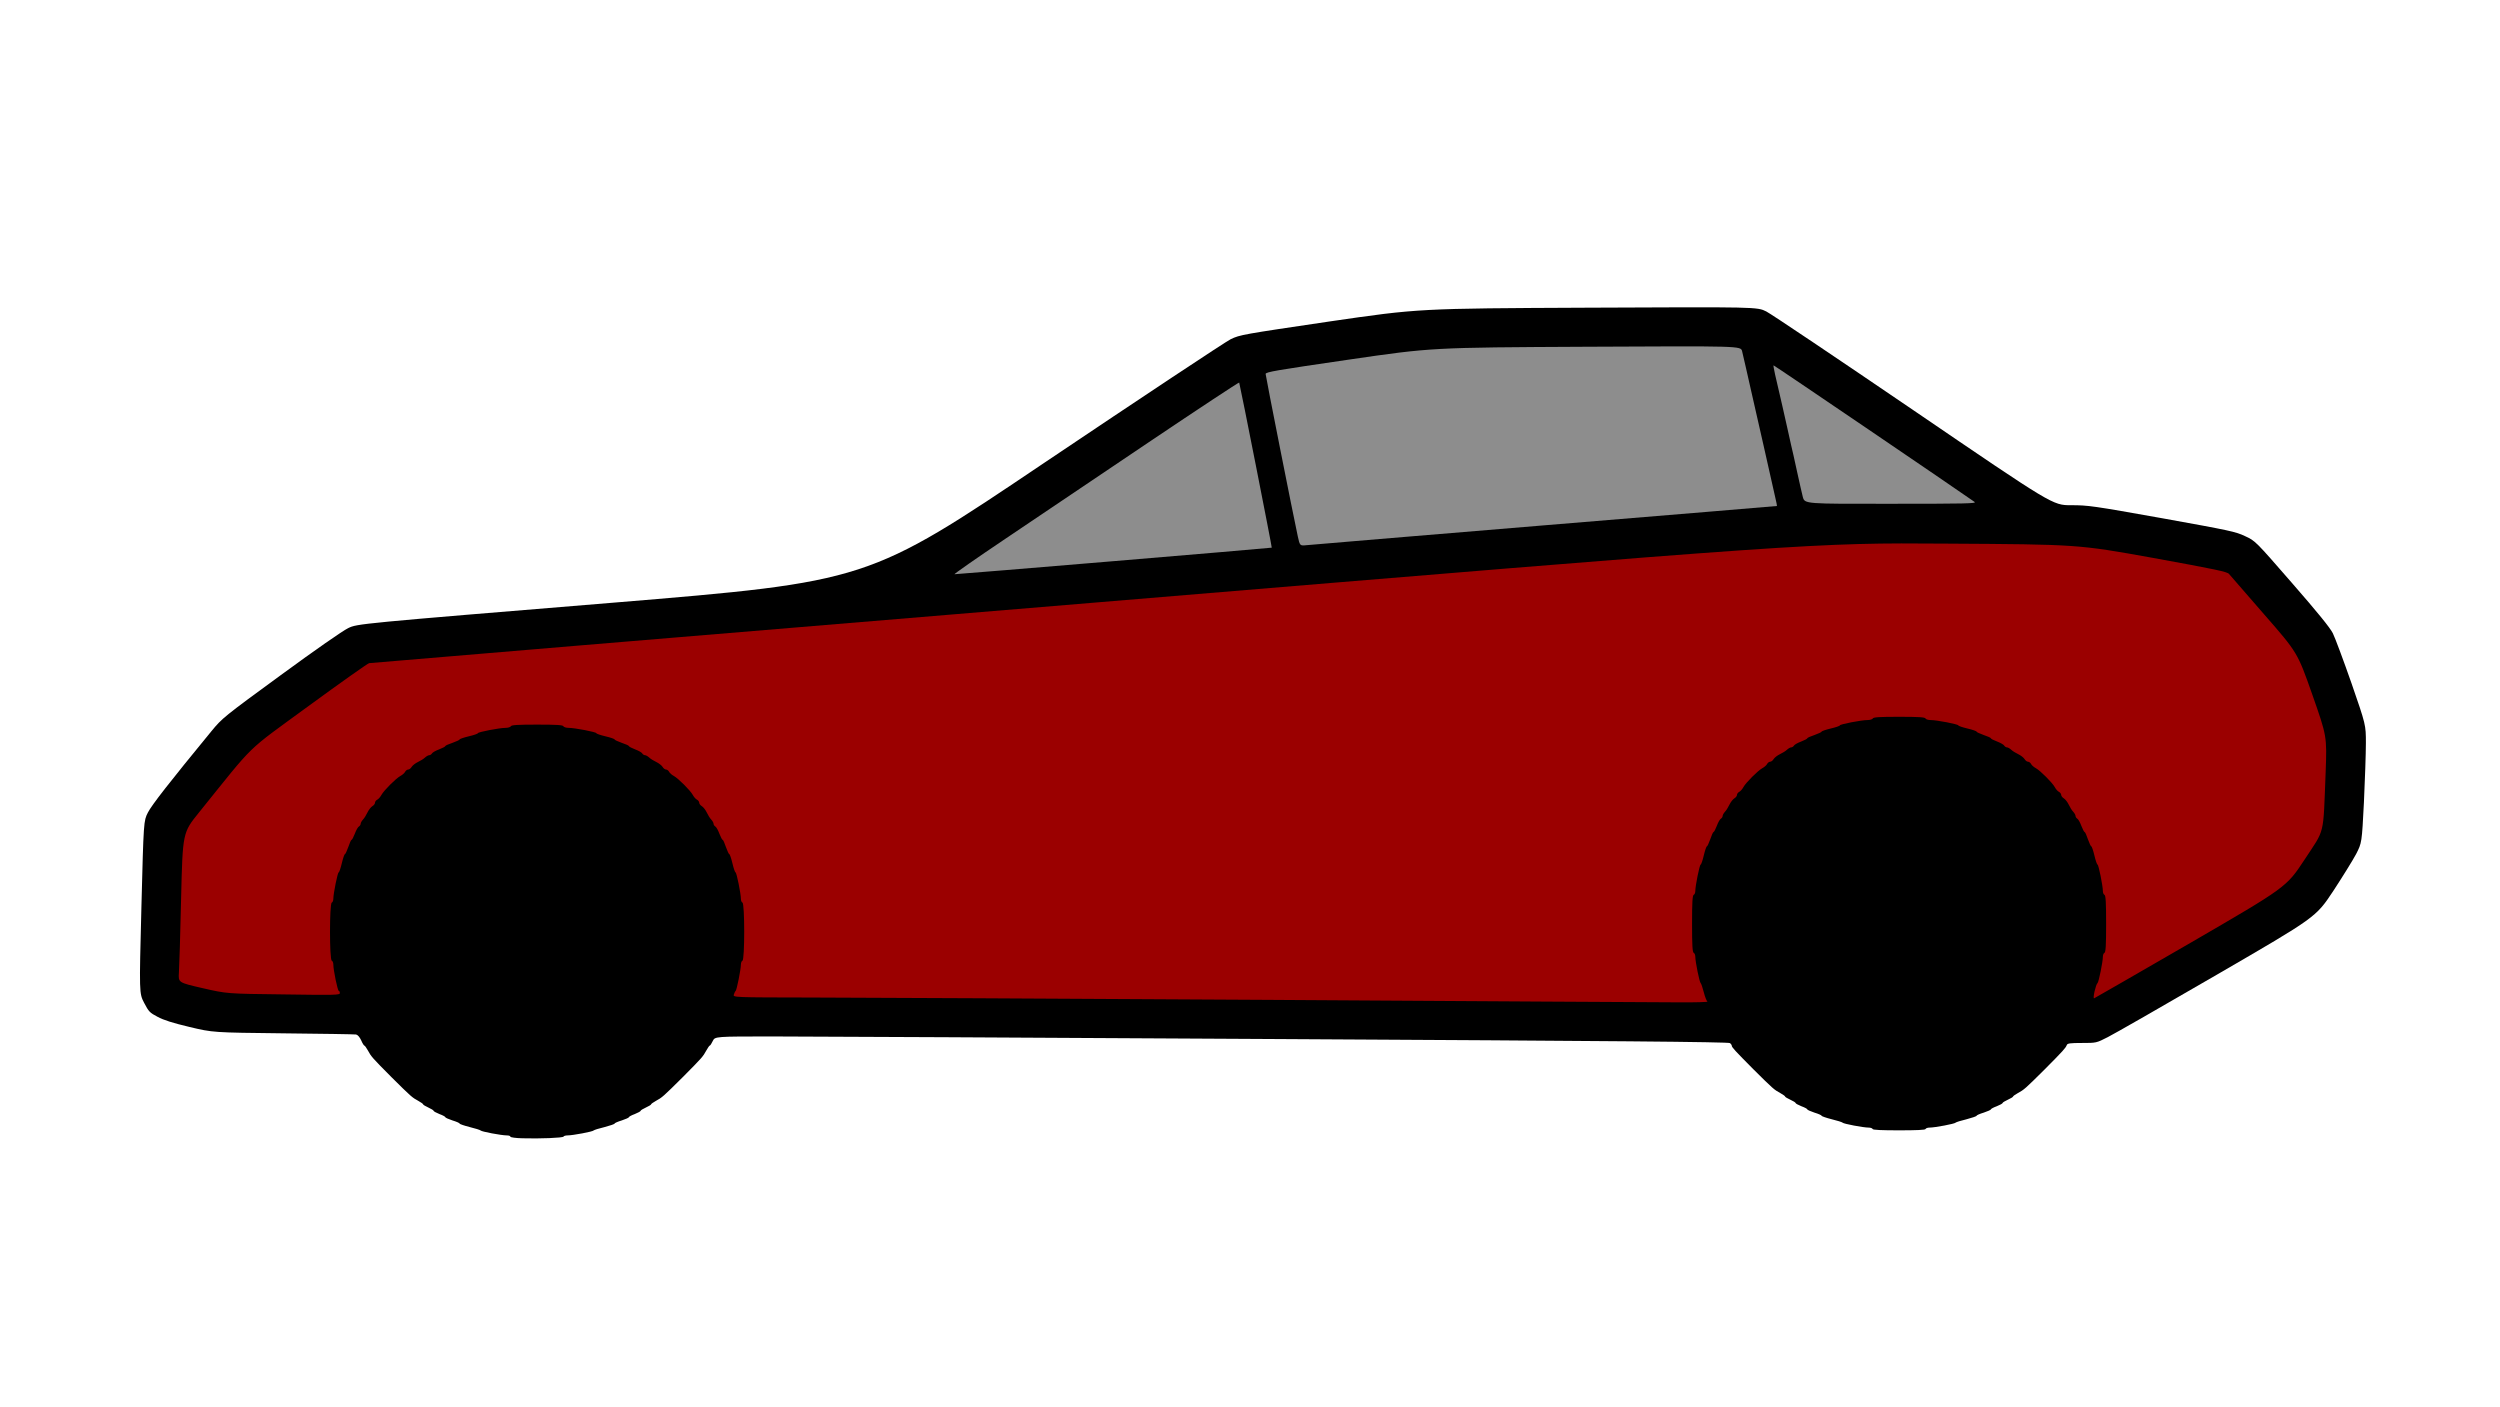
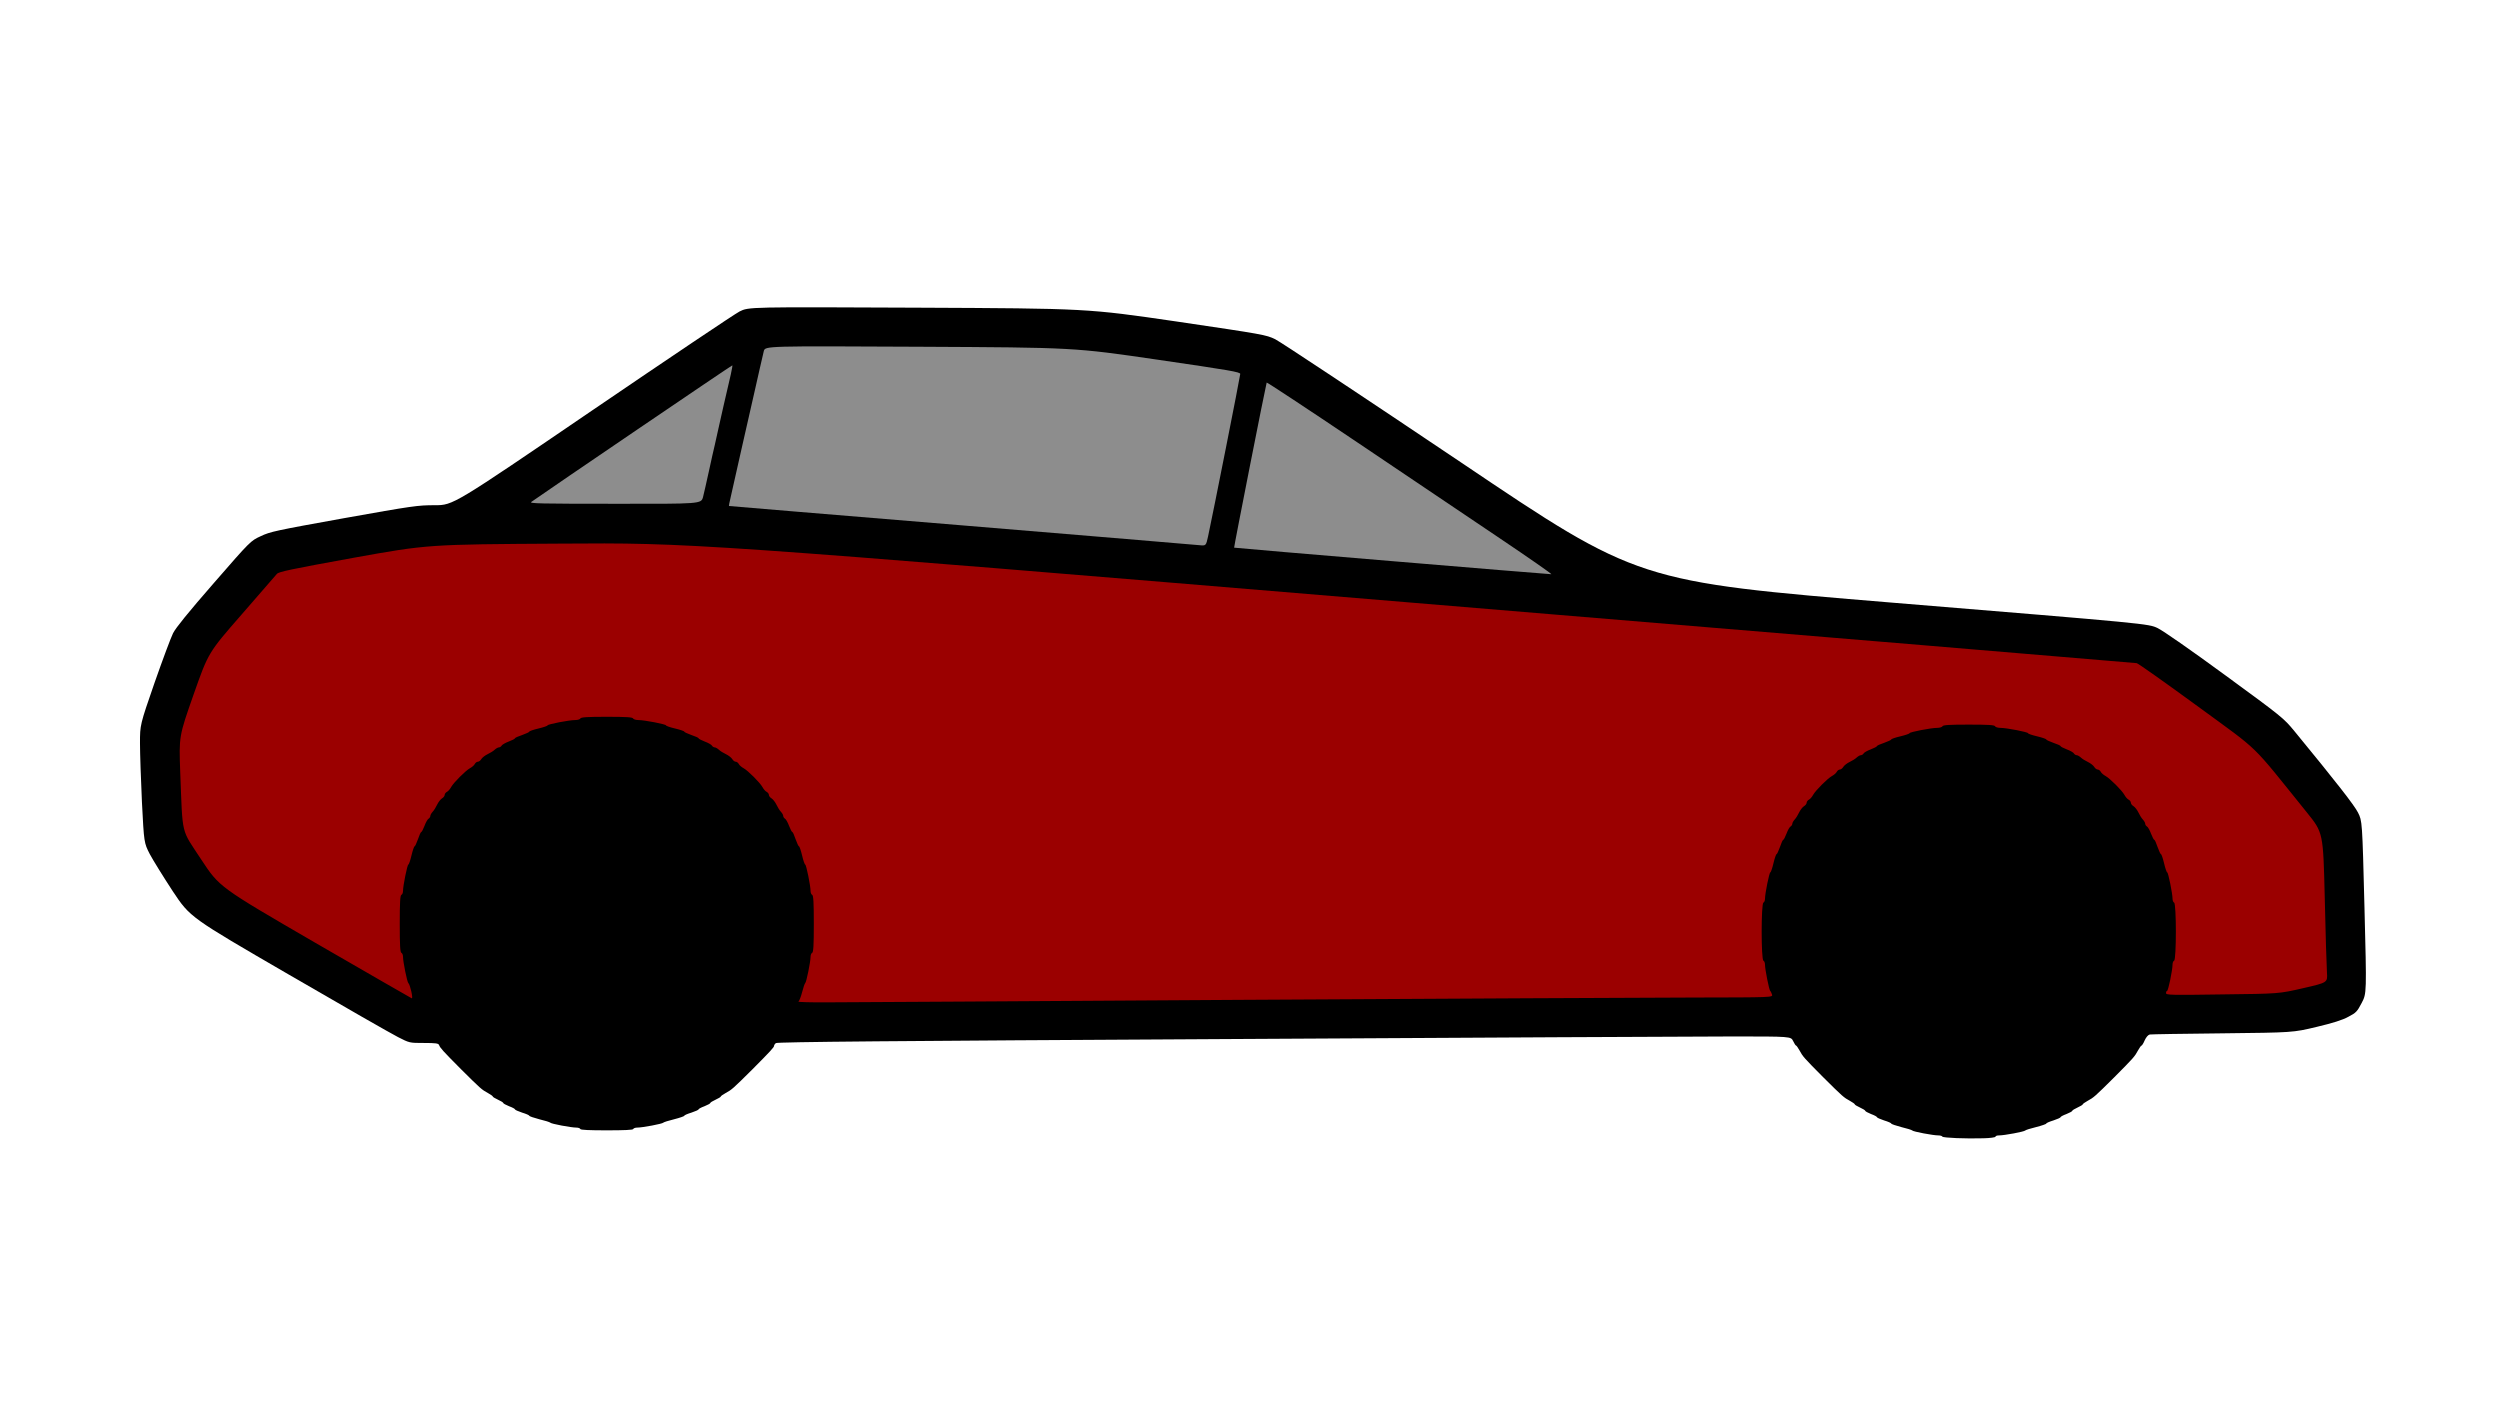
- <svg xmlns="http://www.w3.org/2000/svg" version="1.0" width="1920px" height="1080px" viewBox="0 0 1920 1080" preserveAspectRatio="xMidYMid meet">
-   <g fill="#000000">
-     <path d="M401.3 874.2 c-5.1 -0.1 -9.3 -0.7 -9.3 -1.2 0 -0.6 -1.2 -1 -2.7 -1 -4.2 0 -19.6 -2.9 -20.2 -3.8 -0.4 -0.4 -4.1 -1.6 -8.3 -2.6 -4.3 -1.1 -7.8 -2.3 -7.8 -2.7 0 -0.4 -2.5 -1.5 -5.5 -2.4 -3 -1 -5.5 -2.1 -5.5 -2.5 0 -0.4 -2 -1.5 -4.5 -2.4 -2.5 -1 -4.5 -2.1 -4.5 -2.5 0 -0.4 -1.8 -1.5 -4 -2.5 -2.2 -1 -4 -2.1 -4 -2.4 0 -0.4 -1.7 -1.6 -3.7 -2.7 -4.8 -2.6 -5.6 -3.3 -20.6 -18.2 -14.9 -15 -15.6 -15.8 -18.2 -20.6 -1.1 -2 -2.3 -3.7 -2.7 -3.7 -0.3 0 -1.5 -1.8 -2.4 -4 -1.1 -2.4 -2.6 -4.2 -3.9 -4.5 -1.1 -0.2 -26.3 -0.6 -56 -0.9 -54 -0.6 -54 -0.6 -72 -4.9 -12.6 -3 -20 -5.3 -24.5 -7.8 -6 -3.1 -6.8 -4 -10.3 -10.7 -3.8 -7.3 -3.8 -7.3 -2.1 -73.5 1.7 -66.2 1.7 -66.2 5 -72.7 2.9 -5.7 16.3 -22.9 48.9 -62.6 8.1 -9.8 9.2 -10.8 53 -42.8 26.9 -19.7 47.6 -34.1 51.9 -36.2 7.1 -3.4 7.1 -3.4 203.1 -19.5 196 -16.2 196 -16.2 331.7 -107.6 74.7 -50.2 139.1 -92.9 143 -94.8 7.1 -3.4 8.9 -3.7 75.8 -13.6 68.5 -10 68.5 -10 198.5 -10.6 130 -0.6 130 -0.6 137 2.9 3.9 2 54.9 36.3 113.5 76.2 106.5 72.6 106.5 72.6 120.5 72.6 13.2 0 16.7 0.5 70 10 52.1 9.4 56.5 10.3 63.8 13.8 7.8 3.6 7.8 3.6 36 36 19.7 22.6 29.1 34.2 31.3 38.5 1.7 3.4 8.1 20.6 14.3 38.3 11.1 32.1 11.1 32.1 11.1 46.1 0 7.8 -0.7 28.2 -1.5 45.4 -1.6 31.2 -1.6 31.2 -6 39.8 -2.5 4.7 -10.5 17.6 -17.7 28.6 -13.3 20 -13.3 20 -88.8 63.8 -41.5 24.1 -79.4 45.8 -84.2 48.2 -8.8 4.5 -8.8 4.5 -19.8 4.5 -9.3 0 -11.2 0.3 -11.7 1.6 -0.9 2.3 -2.7 4.3 -17 18.7 -15 14.9 -15.8 15.6 -20.6 18.2 -2 1.1 -3.7 2.3 -3.7 2.7 0 0.3 -1.8 1.4 -4 2.4 -2.2 1 -4 2.1 -4 2.5 0 0.4 -2 1.5 -4.5 2.5 -2.5 0.9 -4.5 2 -4.5 2.4 0 0.4 -2.5 1.5 -5.5 2.5 -3 0.9 -5.5 2 -5.5 2.4 0 0.4 -3.5 1.6 -7.7 2.7 -4.3 1 -8 2.2 -8.4 2.6 -0.6 0.9 -16 3.8 -20.1 3.8 -1.4 0 -2.8 0.5 -3 1.1 -0.2 0.7 -7 1 -20.3 1 -13.3 0 -20.1 -0.3 -20.3 -1 -0.2 -0.6 -1.6 -1.1 -3 -1.1 -4.1 0 -19.5 -2.9 -20.1 -3.8 -0.4 -0.4 -4.1 -1.6 -8.3 -2.6 -4.3 -1.1 -7.8 -2.3 -7.8 -2.7 0 -0.4 -2.5 -1.5 -5.5 -2.4 -3 -1 -5.5 -2.1 -5.5 -2.5 0 -0.4 -2 -1.5 -4.5 -2.4 -2.5 -1 -4.5 -2.1 -4.5 -2.5 0 -0.4 -1.8 -1.5 -4 -2.5 -2.2 -1 -4 -2.1 -4 -2.4 0 -0.4 -1.7 -1.6 -3.7 -2.7 -4.8 -2.6 -5.6 -3.3 -20.6 -18.2 -14.2 -14.3 -16.7 -17 -16.7 -18.2 0 -0.5 -0.6 -1.4 -1.4 -2 -1 -0.9 -90.6 -1.7 -345.7 -3.1 -189.4 -1.1 -364.5 -2 -389.1 -2 -44.7 0 -44.7 0 -46.4 3.5 -0.9 1.9 -1.9 3.5 -2.3 3.5 -0.3 0 -1.5 1.7 -2.6 3.7 -2.6 4.8 -3.3 5.6 -18.2 20.6 -15 14.9 -15.8 15.6 -20.6 18.2 -2 1.1 -3.7 2.3 -3.7 2.7 0 0.3 -1.8 1.4 -4 2.4 -2.2 1 -4 2.1 -4 2.5 0 0.4 -2 1.5 -4.5 2.5 -2.5 0.9 -4.5 2 -4.5 2.4 0 0.4 -2.5 1.5 -5.5 2.5 -3 0.9 -5.5 2 -5.5 2.4 0 0.4 -3.5 1.6 -7.7 2.7 -4.3 1 -8 2.2 -8.4 2.6 -0.6 0.9 -16 3.8 -20.1 3.8 -1.4 0 -2.8 0.4 -3 0.9 -0.4 1 -18.2 1.7 -31.5 1.3z" />
+ <svg xmlns="http://www.w3.org/2000/svg" version="1.0" width="1920px" height="1080px" viewBox="0 0 1920 1080" preserveAspectRatio="xMidYMid meet" id="svg18">
+   <defs id="defs22" />
+   <g fill="#000000" id="g4" transform="matrix(-1,0,0,1,1924.51,0)">
+     <path d="m 401.3,874.2 c -5.1,-0.1 -9.3,-0.7 -9.3,-1.2 0,-0.6 -1.2,-1 -2.7,-1 -4.2,0 -19.6,-2.9 -20.2,-3.8 -0.4,-0.4 -4.1,-1.6 -8.3,-2.6 -4.3,-1.1 -7.8,-2.3 -7.8,-2.7 0,-0.4 -2.5,-1.5 -5.5,-2.4 -3,-1 -5.5,-2.1 -5.5,-2.5 0,-0.4 -2,-1.5 -4.5,-2.4 -2.5,-1 -4.5,-2.1 -4.5,-2.5 0,-0.4 -1.8,-1.5 -4,-2.5 -2.2,-1 -4,-2.1 -4,-2.4 0,-0.4 -1.7,-1.6 -3.7,-2.7 -4.8,-2.6 -5.6,-3.3 -20.6,-18.2 -14.9,-15 -15.6,-15.8 -18.2,-20.6 -1.1,-2 -2.3,-3.7 -2.7,-3.7 -0.3,0 -1.5,-1.8 -2.4,-4 -1.1,-2.4 -2.6,-4.2 -3.9,-4.5 -1.1,-0.2 -26.3,-0.6 -56,-0.9 -54,-0.6 -54,-0.6 -72,-4.9 -12.6,-3 -20,-5.3 -24.5,-7.8 -6,-3.1 -6.8,-4 -10.3,-10.7 -3.8,-7.3 -3.8,-7.3 -2.1,-73.5 1.7,-66.2 1.7,-66.2 5,-72.7 2.9,-5.7 16.3,-22.9 48.9,-62.6 8.1,-9.8 9.2,-10.8 53,-42.8 26.9,-19.7 47.6,-34.1 51.9,-36.2 7.1,-3.4 7.1,-3.4 203.1,-19.5 196,-16.2 196,-16.2 331.7,-107.6 74.7,-50.2 139.1,-92.9 143,-94.8 7.1,-3.4 8.9,-3.7 75.8,-13.6 68.5,-10 68.5,-10 198.5,-10.6 130,-0.6 130,-0.6 137,2.9 3.9,2 54.9,36.3 113.5,76.2 106.5,72.6 106.5,72.6 120.5,72.6 13.2,0 16.7,0.5 70,10 52.1,9.4 56.5,10.3 63.8,13.8 7.8,3.6 7.8,3.6 36,36 19.7,22.6 29.1,34.2 31.3,38.5 1.7,3.4 8.1,20.6 14.3,38.3 11.1,32.1 11.1,32.1 11.1,46.1 0,7.8 -0.7,28.2 -1.5,45.4 -1.6,31.2 -1.6,31.2 -6,39.8 -2.5,4.7 -10.5,17.6 -17.7,28.6 -13.3,20 -13.3,20 -88.8,63.8 -41.5,24.1 -79.4,45.8 -84.2,48.2 -8.8,4.5 -8.8,4.5 -19.8,4.5 -9.3,0 -11.2,0.3 -11.7,1.6 -0.9,2.3 -2.7,4.3 -17,18.7 -15,14.9 -15.8,15.6 -20.6,18.2 -2,1.1 -3.7,2.3 -3.7,2.7 0,0.3 -1.8,1.4 -4,2.4 -2.2,1 -4,2.1 -4,2.5 0,0.4 -2,1.5 -4.5,2.5 -2.5,0.9 -4.5,2 -4.5,2.4 0,0.4 -2.5,1.5 -5.5,2.5 -3,0.9 -5.5,2 -5.5,2.4 0,0.4 -3.5,1.6 -7.7,2.7 -4.3,1 -8,2.2 -8.4,2.6 -0.6,0.9 -16,3.8 -20.1,3.8 -1.4,0 -2.8,0.5 -3,1.1 -0.2,0.7 -7,1 -20.3,1 -13.3,0 -20.1,-0.3 -20.3,-1 -0.2,-0.6 -1.6,-1.1 -3,-1.1 -4.1,0 -19.5,-2.9 -20.1,-3.8 -0.4,-0.4 -4.1,-1.6 -8.3,-2.6 -4.3,-1.1 -7.8,-2.3 -7.8,-2.7 0,-0.4 -2.5,-1.5 -5.5,-2.4 -3,-1 -5.5,-2.1 -5.5,-2.5 0,-0.4 -2,-1.5 -4.5,-2.4 -2.5,-1 -4.5,-2.1 -4.5,-2.5 0,-0.4 -1.8,-1.5 -4,-2.5 -2.2,-1 -4,-2.1 -4,-2.4 0,-0.4 -1.7,-1.6 -3.7,-2.7 -4.8,-2.6 -5.6,-3.3 -20.6,-18.2 -14.2,-14.3 -16.7,-17 -16.7,-18.2 0,-0.5 -0.6,-1.4 -1.4,-2 -1,-0.9 -90.6,-1.7 -345.7,-3.1 -189.4,-1.1 -364.5,-2 -389.1,-2 -44.7,0 -44.7,0 -46.4,3.5 -0.9,1.9 -1.9,3.5 -2.3,3.5 -0.3,0 -1.5,1.7 -2.6,3.7 -2.6,4.8 -3.3,5.6 -18.2,20.6 -15,14.9 -15.8,15.6 -20.6,18.2 -2,1.1 -3.7,2.3 -3.7,2.7 0,0.3 -1.8,1.4 -4,2.4 -2.2,1 -4,2.1 -4,2.5 0,0.4 -2,1.5 -4.5,2.5 -2.5,0.9 -4.5,2 -4.5,2.4 0,0.4 -2.5,1.5 -5.5,2.5 -3,0.9 -5.5,2 -5.5,2.4 0,0.4 -3.5,1.6 -7.7,2.7 -4.3,1 -8,2.2 -8.4,2.6 -0.6,0.9 -16,3.8 -20.1,3.8 -1.4,0 -2.8,0.4 -3,0.9 -0.4,1 -18.2,1.7 -31.5,1.3 z" id="path2" />
  </g>
-   <g fill="#9b0000">
-     <path d="M974.5 767.9 c-160 -0.9 -318.1 -1.8 -351.3 -1.8 -60.3 -0.1 -60.3 -0.1 -59.6 -2.3 0.4 -1.3 1 -2.5 1.4 -2.8 0.8 -0.6 4 -16.5 4 -20.2 0 -1.4 0.6 -2.8 1.2 -3 1.8 -0.6 1.8 -44 0 -44.6 -0.6 -0.2 -1.2 -1.5 -1.2 -2.9 0 -4 -3.3 -20.3 -4.1 -20.3 -0.4 0 -1.5 -3.1 -2.4 -7 -0.9 -3.8 -2 -7 -2.4 -7 -0.4 0 -1.5 -2.5 -2.6 -5.5 -1 -3 -2.1 -5.5 -2.5 -5.5 -0.4 0 -1.5 -2.1 -2.5 -4.7 -1 -2.7 -2.4 -5.2 -3.2 -5.6 -0.7 -0.4 -1.3 -1.4 -1.3 -2.1 0 -0.7 -0.8 -2.1 -1.8 -3.2 -1 -1 -2.5 -3.5 -3.4 -5.4 -0.9 -1.9 -2.6 -4.1 -3.7 -4.8 -1.2 -0.7 -2.1 -1.9 -2.1 -2.7 0 -0.8 -0.8 -1.9 -1.8 -2.4 -1 -0.5 -2.4 -2.2 -3.2 -3.7 -1.9 -3.4 -11 -12.5 -14.4 -14.4 -1.5 -0.8 -3.2 -2.2 -3.7 -3.2 -0.5 -1 -1.6 -1.8 -2.4 -1.8 -0.8 0 -2 -0.9 -2.7 -2.1 -0.7 -1.1 -2.9 -2.8 -4.8 -3.7 -1.9 -0.9 -4.4 -2.4 -5.4 -3.4 -1.1 -1 -2.5 -1.8 -3.2 -1.8 -0.7 0 -1.7 -0.6 -2.1 -1.3 -0.4 -0.8 -2.9 -2.2 -5.6 -3.2 -2.6 -1 -4.7 -2.1 -4.7 -2.5 0 -0.4 -2.5 -1.5 -5.5 -2.5 -3 -1.1 -5.5 -2.2 -5.5 -2.6 0 -0.4 -3.1 -1.5 -7 -2.4 -3.8 -0.9 -7 -2 -7 -2.4 0 -0.9 -16.6 -4.1 -21.3 -4.1 -1.9 0 -3.7 -0.6 -4 -1.2 -0.3 -1 -5.2 -1.3 -20.2 -1.3 -15 0 -19.9 0.3 -20.2 1.3 -0.3 0.6 -2.1 1.2 -4 1.2 -4.7 0 -21.3 3.2 -21.3 4.1 0 0.4 -3.1 1.5 -7 2.4 -3.8 0.9 -7 2 -7 2.4 0 0.4 -2.5 1.5 -5.5 2.6 -3 1 -5.5 2.1 -5.5 2.5 0 0.4 -2.1 1.5 -4.7 2.5 -2.7 1 -5.2 2.4 -5.6 3.2 -0.4 0.7 -1.4 1.3 -2.1 1.3 -0.7 0 -2.1 0.8 -3.2 1.8 -1 1 -3.5 2.5 -5.4 3.4 -1.9 0.9 -4.1 2.6 -4.8 3.7 -0.7 1.2 -1.9 2.1 -2.7 2.1 -0.8 0 -1.9 0.8 -2.4 1.8 -0.5 1 -2.2 2.4 -3.7 3.2 -3.4 1.9 -12.5 11 -14.4 14.4 -0.8 1.5 -2.2 3.2 -3.2 3.7 -1 0.5 -1.8 1.6 -1.8 2.4 0 0.8 -0.9 2 -2.1 2.7 -1.1 0.7 -2.8 2.9 -3.7 4.8 -0.9 1.9 -2.4 4.4 -3.4 5.4 -1 1.1 -1.8 2.5 -1.8 3.2 0 0.7 -0.6 1.7 -1.3 2.1 -0.8 0.4 -2.2 2.9 -3.2 5.6 -1 2.6 -2.1 4.7 -2.5 4.7 -0.4 0 -1.5 2.5 -2.5 5.5 -1.1 3 -2.2 5.5 -2.6 5.5 -0.4 0 -1.5 3.2 -2.4 7 -0.9 3.9 -2 7 -2.4 7 -0.8 0 -4.1 16.3 -4.1 20.3 0 1.4 -0.6 2.7 -1.2 2.9 -1.8 0.6 -1.8 44 0 44.6 0.6 0.2 1.2 1.5 1.2 2.9 0 4.3 3.3 20.3 4.2 20.3 0.4 0 0.8 0.7 0.8 1.7 0 1.5 -3.5 1.6 -43.4 1 -43.3 -0.5 -43.3 -0.5 -62 -4.8 -18.7 -4.3 -18.7 -4.3 -18.2 -11.9 0.3 -4.1 1.1 -30 1.7 -57.5 1.2 -50 1.2 -50 13.7 -65.5 44.3 -54.9 34.5 -45.4 84.2 -81.8 24.5 -17.9 45.4 -32.7 46.5 -32.9 1.1 -0.2 251.3 -21.1 556 -46.4 554 -46.1 554 -46.1 655.2 -45.4 101.1 0.6 101.1 0.6 158.4 10.9 48.9 8.9 57.4 10.7 58.8 12.4 0.9 1.1 13.1 15.1 27.1 31.2 25.5 29.2 25.5 29.2 36.8 61.3 11.3 32.2 11.3 32.2 10.3 59.7 -2 50.2 -0.3 42.9 -16.2 67.2 -13.9 21.1 -13.9 21.1 -87.1 63.6 -40.3 23.3 -73.8 42.6 -74.5 42.9 -1.3 0.5 1.3 -10.8 2.6 -11.7 0.9 -0.6 4.1 -16.4 4.1 -20.2 0 -1.4 0.6 -2.8 1.2 -3 1 -0.4 1.3 -5.8 1.3 -22.3 0 -16.5 -0.3 -21.9 -1.3 -22.3 -0.6 -0.2 -1.2 -1.5 -1.2 -2.9 0 -4 -3.3 -20.3 -4.1 -20.3 -0.4 0 -1.5 -3.1 -2.4 -7 -0.9 -3.8 -2 -7 -2.4 -7 -0.4 0 -1.5 -2.5 -2.6 -5.5 -1 -3 -2.1 -5.5 -2.5 -5.5 -0.4 0 -1.5 -2.1 -2.5 -4.7 -1 -2.7 -2.4 -5.2 -3.2 -5.6 -0.7 -0.4 -1.3 -1.4 -1.3 -2.1 0 -0.7 -0.8 -2.1 -1.8 -3.2 -1 -1 -2.5 -3.5 -3.4 -5.4 -0.9 -1.9 -2.6 -4.1 -3.7 -4.8 -1.2 -0.7 -2.1 -1.9 -2.1 -2.7 0 -0.8 -0.8 -1.9 -1.8 -2.4 -1 -0.5 -2.4 -2.2 -3.2 -3.7 -1.9 -3.4 -11 -12.5 -14.4 -14.4 -1.5 -0.8 -3.2 -2.2 -3.7 -3.2 -0.5 -1 -1.6 -1.8 -2.4 -1.8 -0.8 0 -2 -0.9 -2.7 -2.1 -0.7 -1.1 -2.9 -2.8 -4.8 -3.7 -1.9 -0.9 -4.4 -2.4 -5.4 -3.4 -1.1 -1 -2.5 -1.8 -3.2 -1.8 -0.7 0 -1.7 -0.6 -2.1 -1.3 -0.4 -0.8 -2.9 -2.2 -5.5 -3.2 -2.7 -1 -4.8 -2.1 -4.8 -2.5 0 -0.4 -2.5 -1.5 -5.5 -2.5 -3 -1.1 -5.5 -2.2 -5.5 -2.6 0 -0.4 -3.1 -1.5 -7 -2.4 -3.8 -0.9 -7 -2 -7 -2.4 0 -0.9 -16.6 -4.1 -21.3 -4.1 -1.9 0 -3.7 -0.6 -3.9 -1.2 -0.4 -1 -5.3 -1.3 -20.3 -1.3 -15 0 -19.9 0.3 -20.2 1.3 -0.3 0.6 -2.1 1.2 -4 1.2 -4.7 0 -21.3 3.2 -21.3 4.1 0 0.4 -3.1 1.5 -7 2.4 -3.8 0.9 -7 2 -7 2.4 0 0.4 -2.5 1.5 -5.5 2.6 -3 1 -5.5 2.1 -5.5 2.5 0 0.4 -2.1 1.5 -4.7 2.5 -2.7 1 -5.2 2.4 -5.6 3.2 -0.4 0.7 -1.4 1.3 -2.1 1.3 -0.7 0 -2.1 0.8 -3.2 1.8 -1 1 -3.5 2.5 -5.4 3.4 -1.9 0.9 -4.1 2.6 -4.8 3.7 -0.7 1.2 -1.9 2.1 -2.7 2.1 -0.8 0 -1.9 0.8 -2.4 1.8 -0.5 1 -2.2 2.4 -3.7 3.2 -3.4 1.9 -12.5 11 -14.4 14.4 -0.8 1.5 -2.2 3.2 -3.2 3.7 -1 0.5 -1.8 1.6 -1.8 2.4 0 0.8 -0.9 2 -2.1 2.7 -1.1 0.7 -2.8 2.9 -3.7 4.8 -0.9 1.9 -2.4 4.4 -3.4 5.4 -1 1.1 -1.8 2.5 -1.8 3.2 0 0.7 -0.6 1.7 -1.3 2.1 -0.8 0.4 -2.2 2.9 -3.2 5.6 -1 2.6 -2.1 4.7 -2.5 4.7 -0.4 0 -1.5 2.5 -2.5 5.5 -1.1 3 -2.2 5.5 -2.6 5.5 -0.4 0 -1.5 3.2 -2.4 7 -0.9 3.9 -2 7 -2.4 7 -0.8 0 -4.1 16.3 -4.1 20.3 0 1.4 -0.6 2.7 -1.2 2.9 -1 0.4 -1.3 5.8 -1.3 22.3 0 16.5 0.3 21.9 1.3 22.3 0.6 0.2 1.2 1.6 1.2 3 0 3.8 3.2 19.6 4.1 20.2 0.4 0.3 1.5 3.4 2.4 7 0.9 3.6 2.2 6.8 2.8 7.2 0.7 0.4 -9.4 0.7 -22.3 0.6 -12.9 0 -154.4 -0.9 -314.5 -1.9z" />
+   <g fill="#9b0000" id="g8" transform="matrix(-1,0,0,1,1924.51,0)">
+     <path d="m 974.5,767.9 c -160,-0.9 -318.1,-1.8 -351.3,-1.8 -60.3,-0.1 -60.3,-0.1 -59.6,-2.3 0.4,-1.3 1,-2.5 1.4,-2.8 0.8,-0.6 4,-16.5 4,-20.2 0,-1.4 0.6,-2.8 1.2,-3 1.8,-0.6 1.8,-44 0,-44.6 -0.6,-0.2 -1.2,-1.5 -1.2,-2.9 0,-4 -3.3,-20.3 -4.1,-20.3 -0.4,0 -1.5,-3.1 -2.4,-7 -0.9,-3.8 -2,-7 -2.4,-7 -0.4,0 -1.5,-2.5 -2.6,-5.5 -1,-3 -2.1,-5.5 -2.5,-5.5 -0.4,0 -1.5,-2.1 -2.5,-4.7 -1,-2.7 -2.4,-5.2 -3.2,-5.6 -0.7,-0.4 -1.3,-1.4 -1.3,-2.1 0,-0.7 -0.8,-2.1 -1.8,-3.2 -1,-1 -2.5,-3.5 -3.4,-5.4 -0.9,-1.9 -2.6,-4.1 -3.7,-4.8 -1.2,-0.7 -2.1,-1.9 -2.1,-2.7 0,-0.8 -0.8,-1.9 -1.8,-2.4 -1,-0.5 -2.4,-2.2 -3.2,-3.7 -1.9,-3.4 -11,-12.5 -14.4,-14.4 -1.5,-0.8 -3.2,-2.2 -3.7,-3.2 -0.5,-1 -1.6,-1.8 -2.4,-1.8 -0.8,0 -2,-0.9 -2.7,-2.1 -0.7,-1.1 -2.9,-2.8 -4.8,-3.7 -1.9,-0.9 -4.4,-2.4 -5.4,-3.4 -1.1,-1 -2.5,-1.8 -3.2,-1.8 -0.7,0 -1.7,-0.6 -2.1,-1.3 -0.4,-0.8 -2.9,-2.2 -5.6,-3.2 -2.6,-1 -4.7,-2.1 -4.7,-2.5 0,-0.4 -2.5,-1.5 -5.5,-2.5 -3,-1.1 -5.5,-2.2 -5.5,-2.6 0,-0.4 -3.1,-1.5 -7,-2.4 -3.8,-0.9 -7,-2 -7,-2.4 0,-0.9 -16.6,-4.1 -21.3,-4.1 -1.9,0 -3.7,-0.6 -4,-1.2 -0.3,-1 -5.2,-1.3 -20.2,-1.3 -15,0 -19.9,0.3 -20.2,1.3 -0.3,0.6 -2.1,1.2 -4,1.2 -4.7,0 -21.3,3.2 -21.3,4.1 0,0.4 -3.1,1.5 -7,2.4 -3.8,0.9 -7,2 -7,2.4 0,0.4 -2.5,1.5 -5.5,2.6 -3,1 -5.5,2.1 -5.5,2.5 0,0.4 -2.1,1.5 -4.7,2.5 -2.7,1 -5.2,2.4 -5.6,3.2 -0.4,0.7 -1.4,1.3 -2.1,1.3 -0.7,0 -2.1,0.8 -3.2,1.8 -1,1 -3.5,2.5 -5.4,3.4 -1.9,0.9 -4.1,2.6 -4.8,3.7 -0.7,1.2 -1.9,2.1 -2.7,2.1 -0.8,0 -1.9,0.8 -2.4,1.8 -0.5,1 -2.2,2.4 -3.7,3.2 -3.4,1.9 -12.5,11 -14.4,14.4 -0.8,1.5 -2.2,3.2 -3.2,3.7 -1,0.5 -1.8,1.6 -1.8,2.4 0,0.8 -0.9,2 -2.1,2.7 -1.1,0.7 -2.8,2.9 -3.7,4.8 -0.9,1.9 -2.4,4.4 -3.4,5.4 -1,1.1 -1.8,2.5 -1.8,3.2 0,0.7 -0.6,1.7 -1.3,2.1 -0.8,0.4 -2.2,2.9 -3.2,5.6 -1,2.6 -2.1,4.7 -2.5,4.7 -0.4,0 -1.5,2.5 -2.5,5.5 -1.1,3 -2.2,5.5 -2.6,5.5 -0.4,0 -1.5,3.2 -2.4,7 -0.9,3.9 -2,7 -2.4,7 -0.8,0 -4.1,16.3 -4.1,20.3 0,1.4 -0.6,2.7 -1.2,2.9 -1.8,0.6 -1.8,44 0,44.6 0.6,0.2 1.2,1.5 1.2,2.9 0,4.3 3.3,20.3 4.2,20.3 0.4,0 0.8,0.7 0.8,1.7 0,1.5 -3.5,1.6 -43.4,1 -43.3,-0.5 -43.3,-0.5 -62,-4.8 -18.7,-4.3 -18.7,-4.3 -18.2,-11.9 0.3,-4.1 1.1,-30 1.7,-57.5 1.2,-50 1.2,-50 13.7,-65.5 44.3,-54.9 34.5,-45.4 84.2,-81.8 24.5,-17.9 45.4,-32.7 46.5,-32.9 1.1,-0.2 251.3,-21.1 556,-46.4 554,-46.1 554,-46.1 655.2,-45.4 101.1,0.6 101.1,0.6 158.4,10.9 48.9,8.9 57.4,10.7 58.8,12.4 0.9,1.1 13.1,15.1 27.1,31.2 25.5,29.2 25.5,29.2 36.8,61.3 11.3,32.2 11.3,32.2 10.3,59.7 -2,50.2 -0.3,42.9 -16.2,67.2 -13.9,21.1 -13.9,21.1 -87.1,63.6 -40.3,23.3 -73.8,42.6 -74.5,42.9 -1.3,0.5 1.3,-10.8 2.6,-11.7 0.9,-0.6 4.1,-16.4 4.1,-20.2 0,-1.4 0.6,-2.8 1.2,-3 1,-0.4 1.3,-5.8 1.3,-22.3 0,-16.5 -0.3,-21.9 -1.3,-22.3 -0.6,-0.2 -1.2,-1.5 -1.2,-2.9 0,-4 -3.3,-20.3 -4.1,-20.3 -0.4,0 -1.5,-3.1 -2.4,-7 -0.9,-3.8 -2,-7 -2.4,-7 -0.4,0 -1.5,-2.5 -2.6,-5.5 -1,-3 -2.1,-5.5 -2.5,-5.5 -0.4,0 -1.5,-2.1 -2.5,-4.7 -1,-2.7 -2.4,-5.2 -3.2,-5.6 -0.7,-0.4 -1.3,-1.4 -1.3,-2.1 0,-0.7 -0.8,-2.1 -1.8,-3.2 -1,-1 -2.5,-3.5 -3.4,-5.4 -0.9,-1.9 -2.6,-4.1 -3.7,-4.8 -1.2,-0.7 -2.1,-1.9 -2.1,-2.7 0,-0.8 -0.8,-1.9 -1.8,-2.4 -1,-0.5 -2.4,-2.2 -3.2,-3.7 -1.9,-3.4 -11,-12.5 -14.4,-14.4 -1.5,-0.8 -3.2,-2.2 -3.7,-3.2 -0.5,-1 -1.6,-1.8 -2.4,-1.8 -0.8,0 -2,-0.9 -2.7,-2.1 -0.7,-1.1 -2.9,-2.8 -4.8,-3.7 -1.9,-0.9 -4.4,-2.4 -5.4,-3.4 -1.1,-1 -2.5,-1.8 -3.2,-1.8 -0.7,0 -1.7,-0.6 -2.1,-1.3 -0.4,-0.8 -2.9,-2.2 -5.5,-3.2 -2.7,-1 -4.8,-2.1 -4.8,-2.5 0,-0.4 -2.5,-1.5 -5.5,-2.5 -3,-1.1 -5.5,-2.2 -5.5,-2.6 0,-0.4 -3.1,-1.5 -7,-2.4 -3.8,-0.9 -7,-2 -7,-2.4 0,-0.9 -16.6,-4.1 -21.3,-4.1 -1.9,0 -3.7,-0.6 -3.9,-1.2 -0.4,-1 -5.3,-1.3 -20.3,-1.3 -15,0 -19.9,0.3 -20.2,1.3 -0.3,0.6 -2.1,1.2 -4,1.2 -4.7,0 -21.3,3.2 -21.3,4.1 0,0.4 -3.1,1.5 -7,2.4 -3.8,0.9 -7,2 -7,2.4 0,0.4 -2.5,1.5 -5.5,2.6 -3,1 -5.5,2.1 -5.5,2.5 0,0.4 -2.1,1.5 -4.7,2.5 -2.7,1 -5.2,2.4 -5.6,3.2 -0.4,0.7 -1.4,1.3 -2.1,1.3 -0.7,0 -2.1,0.8 -3.2,1.8 -1,1 -3.5,2.5 -5.4,3.4 -1.9,0.9 -4.1,2.6 -4.8,3.7 -0.7,1.2 -1.9,2.1 -2.7,2.1 -0.8,0 -1.9,0.8 -2.4,1.8 -0.5,1 -2.2,2.4 -3.7,3.2 -3.4,1.9 -12.5,11 -14.4,14.4 -0.8,1.5 -2.2,3.2 -3.2,3.7 -1,0.5 -1.8,1.6 -1.8,2.4 0,0.8 -0.9,2 -2.1,2.7 -1.1,0.7 -2.8,2.9 -3.7,4.8 -0.9,1.9 -2.4,4.4 -3.4,5.4 -1,1.1 -1.8,2.5 -1.8,3.2 0,0.7 -0.6,1.7 -1.3,2.1 -0.8,0.4 -2.2,2.9 -3.2,5.6 -1,2.6 -2.1,4.7 -2.5,4.7 -0.4,0 -1.5,2.5 -2.5,5.5 -1.1,3 -2.2,5.5 -2.6,5.5 -0.4,0 -1.5,3.2 -2.4,7 -0.9,3.9 -2,7 -2.4,7 -0.8,0 -4.1,16.3 -4.1,20.3 0,1.4 -0.6,2.7 -1.2,2.9 -1,0.4 -1.3,5.8 -1.3,22.3 0,16.5 0.3,21.9 1.3,22.3 0.6,0.2 1.2,1.6 1.2,3 0,3.8 3.2,19.6 4.1,20.2 0.4,0.3 1.5,3.4 2.4,7 0.9,3.6 2.2,6.8 2.8,7.2 0.7,0.4 -9.4,0.7 -22.3,0.6 -12.9,0 -154.4,-0.9 -314.5,-1.9 z" id="path6" />
  </g>
-   <g fill="#8d8d8d">
-     <path d="M772.1 413.8 c22.2 -15 71.7 -48.3 109.9 -74 38.2 -25.7 69.6 -46.4 69.7 -46 0.9 2.9 25.3 126.6 25 126.8 -0.2 0.3 -240.7 20.4 -243.6 20.4 -0.8 0 16.7 -12.2 39 -27.2z" />
-     <path d="M996.7 411.9 c-3.6 -16.6 -24.7 -123.1 -24.7 -124.7 0 -1.5 7.7 -2.8 63.8 -11 63.7 -9.3 63.7 -9.3 182.4 -9.9 118.6 -0.6 118.6 -0.6 119.7 3.3 0.5 2.1 1.9 8.2 3.1 13.4 1.1 5.2 2.7 12.2 3.5 15.5 0.8 3.3 3 13.2 5 22 2 8.8 4.2 18.7 5 22 0.8 3.3 2.8 12.3 4.5 20 1.7 7.7 3.7 16.7 4.5 20 0.8 3.3 1.3 6 1.2 6.1 -0.1 0.1 -80.3 6.7 -178.2 14.8 -97.9 8.1 -180.3 15 -183.1 15.3 -5.1 0.5 -5.1 0.5 -6.7 -6.8z" />
-     <path d="M1384.6 381.8 c-0.7 -2.9 -2.8 -11.8 -4.5 -19.8 -1.7 -8 -3.8 -17.2 -4.6 -20.5 -0.7 -3.3 -2.1 -9.4 -3 -13.5 -0.9 -4.1 -2.5 -11.3 -3.6 -16 -5.6 -23.6 -7.2 -31.1 -6.8 -31.4 0.3 -0.2 141.7 95.9 154.4 104.9 1.7 1.2 -6.7 1.4 -64.2 1.4 -66.2 0.1 -66.2 0.1 -67.7 -5.1z" />
+   <g fill="#8d8d8d" id="g16" transform="matrix(-1,0,0,1,1924.51,0)">
+     <path d="m 772.1,413.8 c 22.2,-15 71.7,-48.3 109.9,-74 38.2,-25.7 69.6,-46.4 69.7,-46 0.9,2.9 25.3,126.6 25,126.8 -0.2,0.3 -240.7,20.4 -243.6,20.4 -0.8,0 16.7,-12.2 39,-27.2 z" id="path10" />
+     <path d="M 996.7,411.9 C 993.1,395.3 972,288.8 972,287.2 c 0,-1.5 7.7,-2.8 63.8,-11 63.7,-9.3 63.7,-9.3 182.4,-9.9 118.6,-0.6 118.6,-0.6 119.7,3.3 0.5,2.1 1.9,8.2 3.1,13.4 1.1,5.2 2.7,12.2 3.5,15.5 0.8,3.3 3,13.2 5,22 2,8.8 4.2,18.7 5,22 0.8,3.3 2.8,12.3 4.5,20 1.7,7.7 3.7,16.7 4.5,20 0.8,3.3 1.3,6 1.2,6.1 -0.1,0.1 -80.3,6.7 -178.2,14.8 -97.9,8.1 -180.3,15 -183.1,15.3 -5.1,0.5 -5.1,0.5 -6.7,-6.8 z" id="path12" />
+     <path d="m 1384.6,381.8 c -0.7,-2.9 -2.8,-11.8 -4.5,-19.8 -1.7,-8 -3.8,-17.2 -4.6,-20.5 -0.7,-3.3 -2.1,-9.4 -3,-13.5 -0.9,-4.1 -2.5,-11.3 -3.6,-16 -5.6,-23.6 -7.2,-31.1 -6.8,-31.4 0.3,-0.2 141.7,95.9 154.4,104.9 1.7,1.2 -6.7,1.4 -64.2,1.4 -66.2,0.1 -66.2,0.1 -67.7,-5.1 z" id="path14" />
  </g>
</svg>
